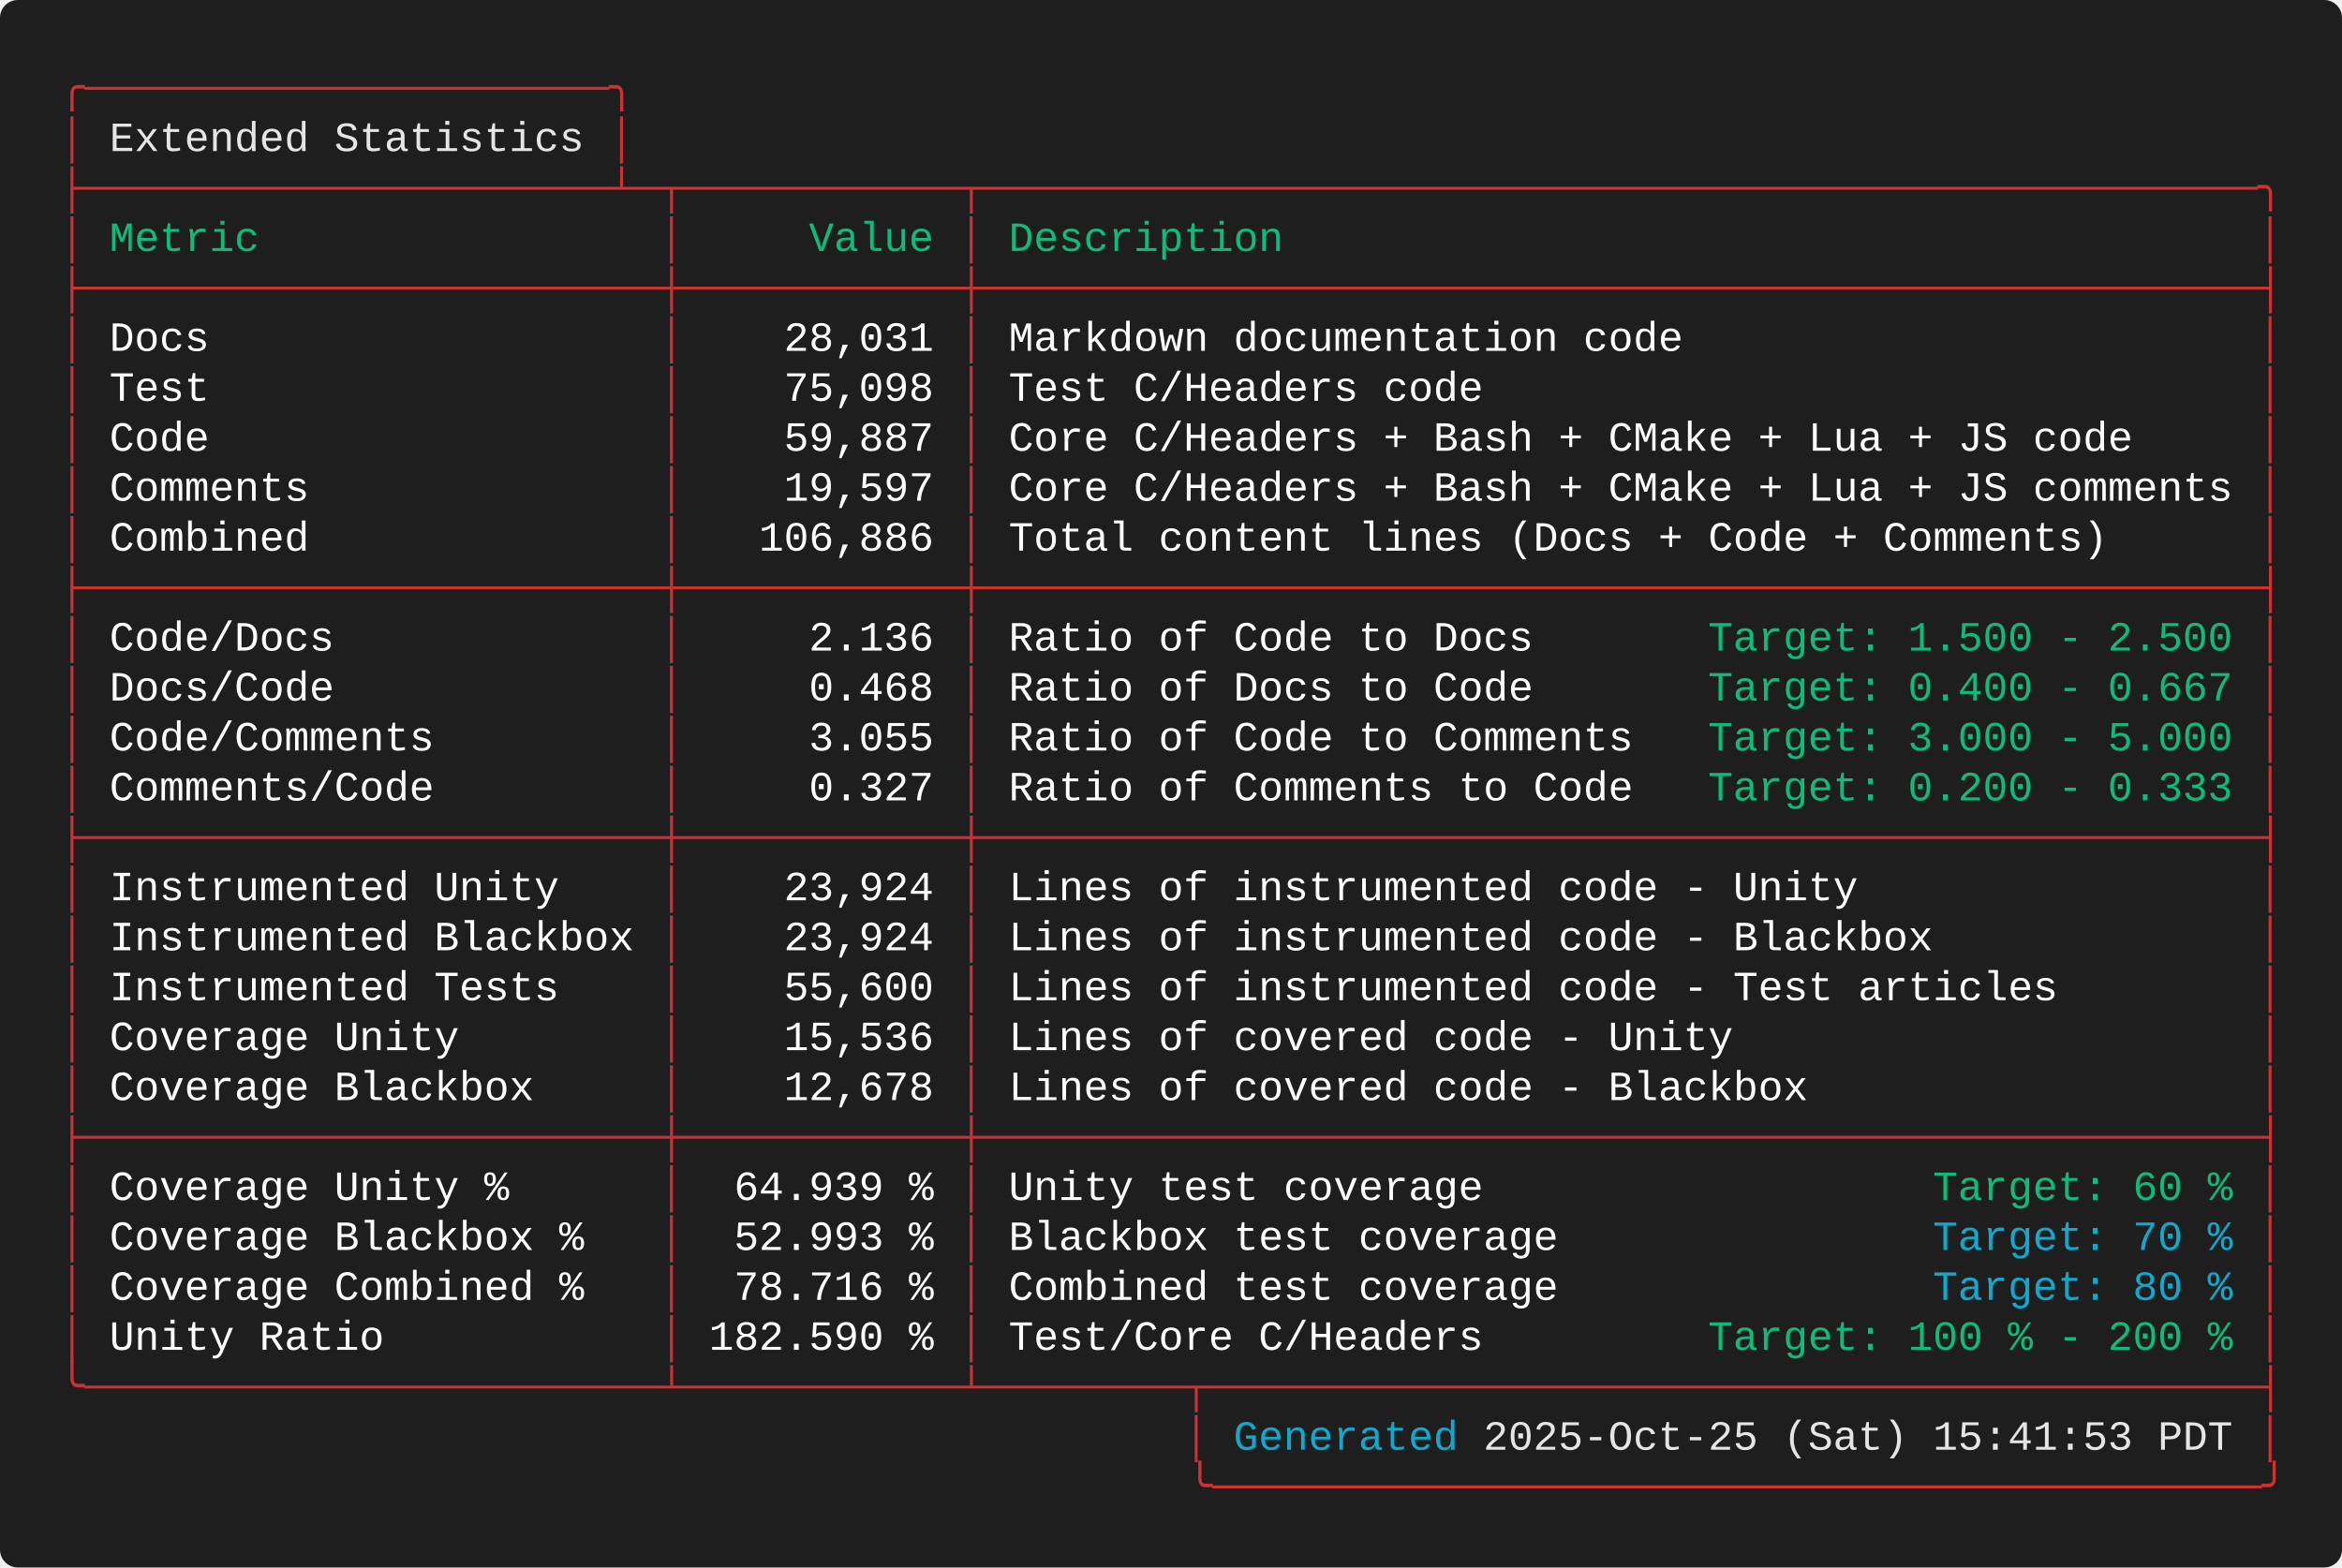
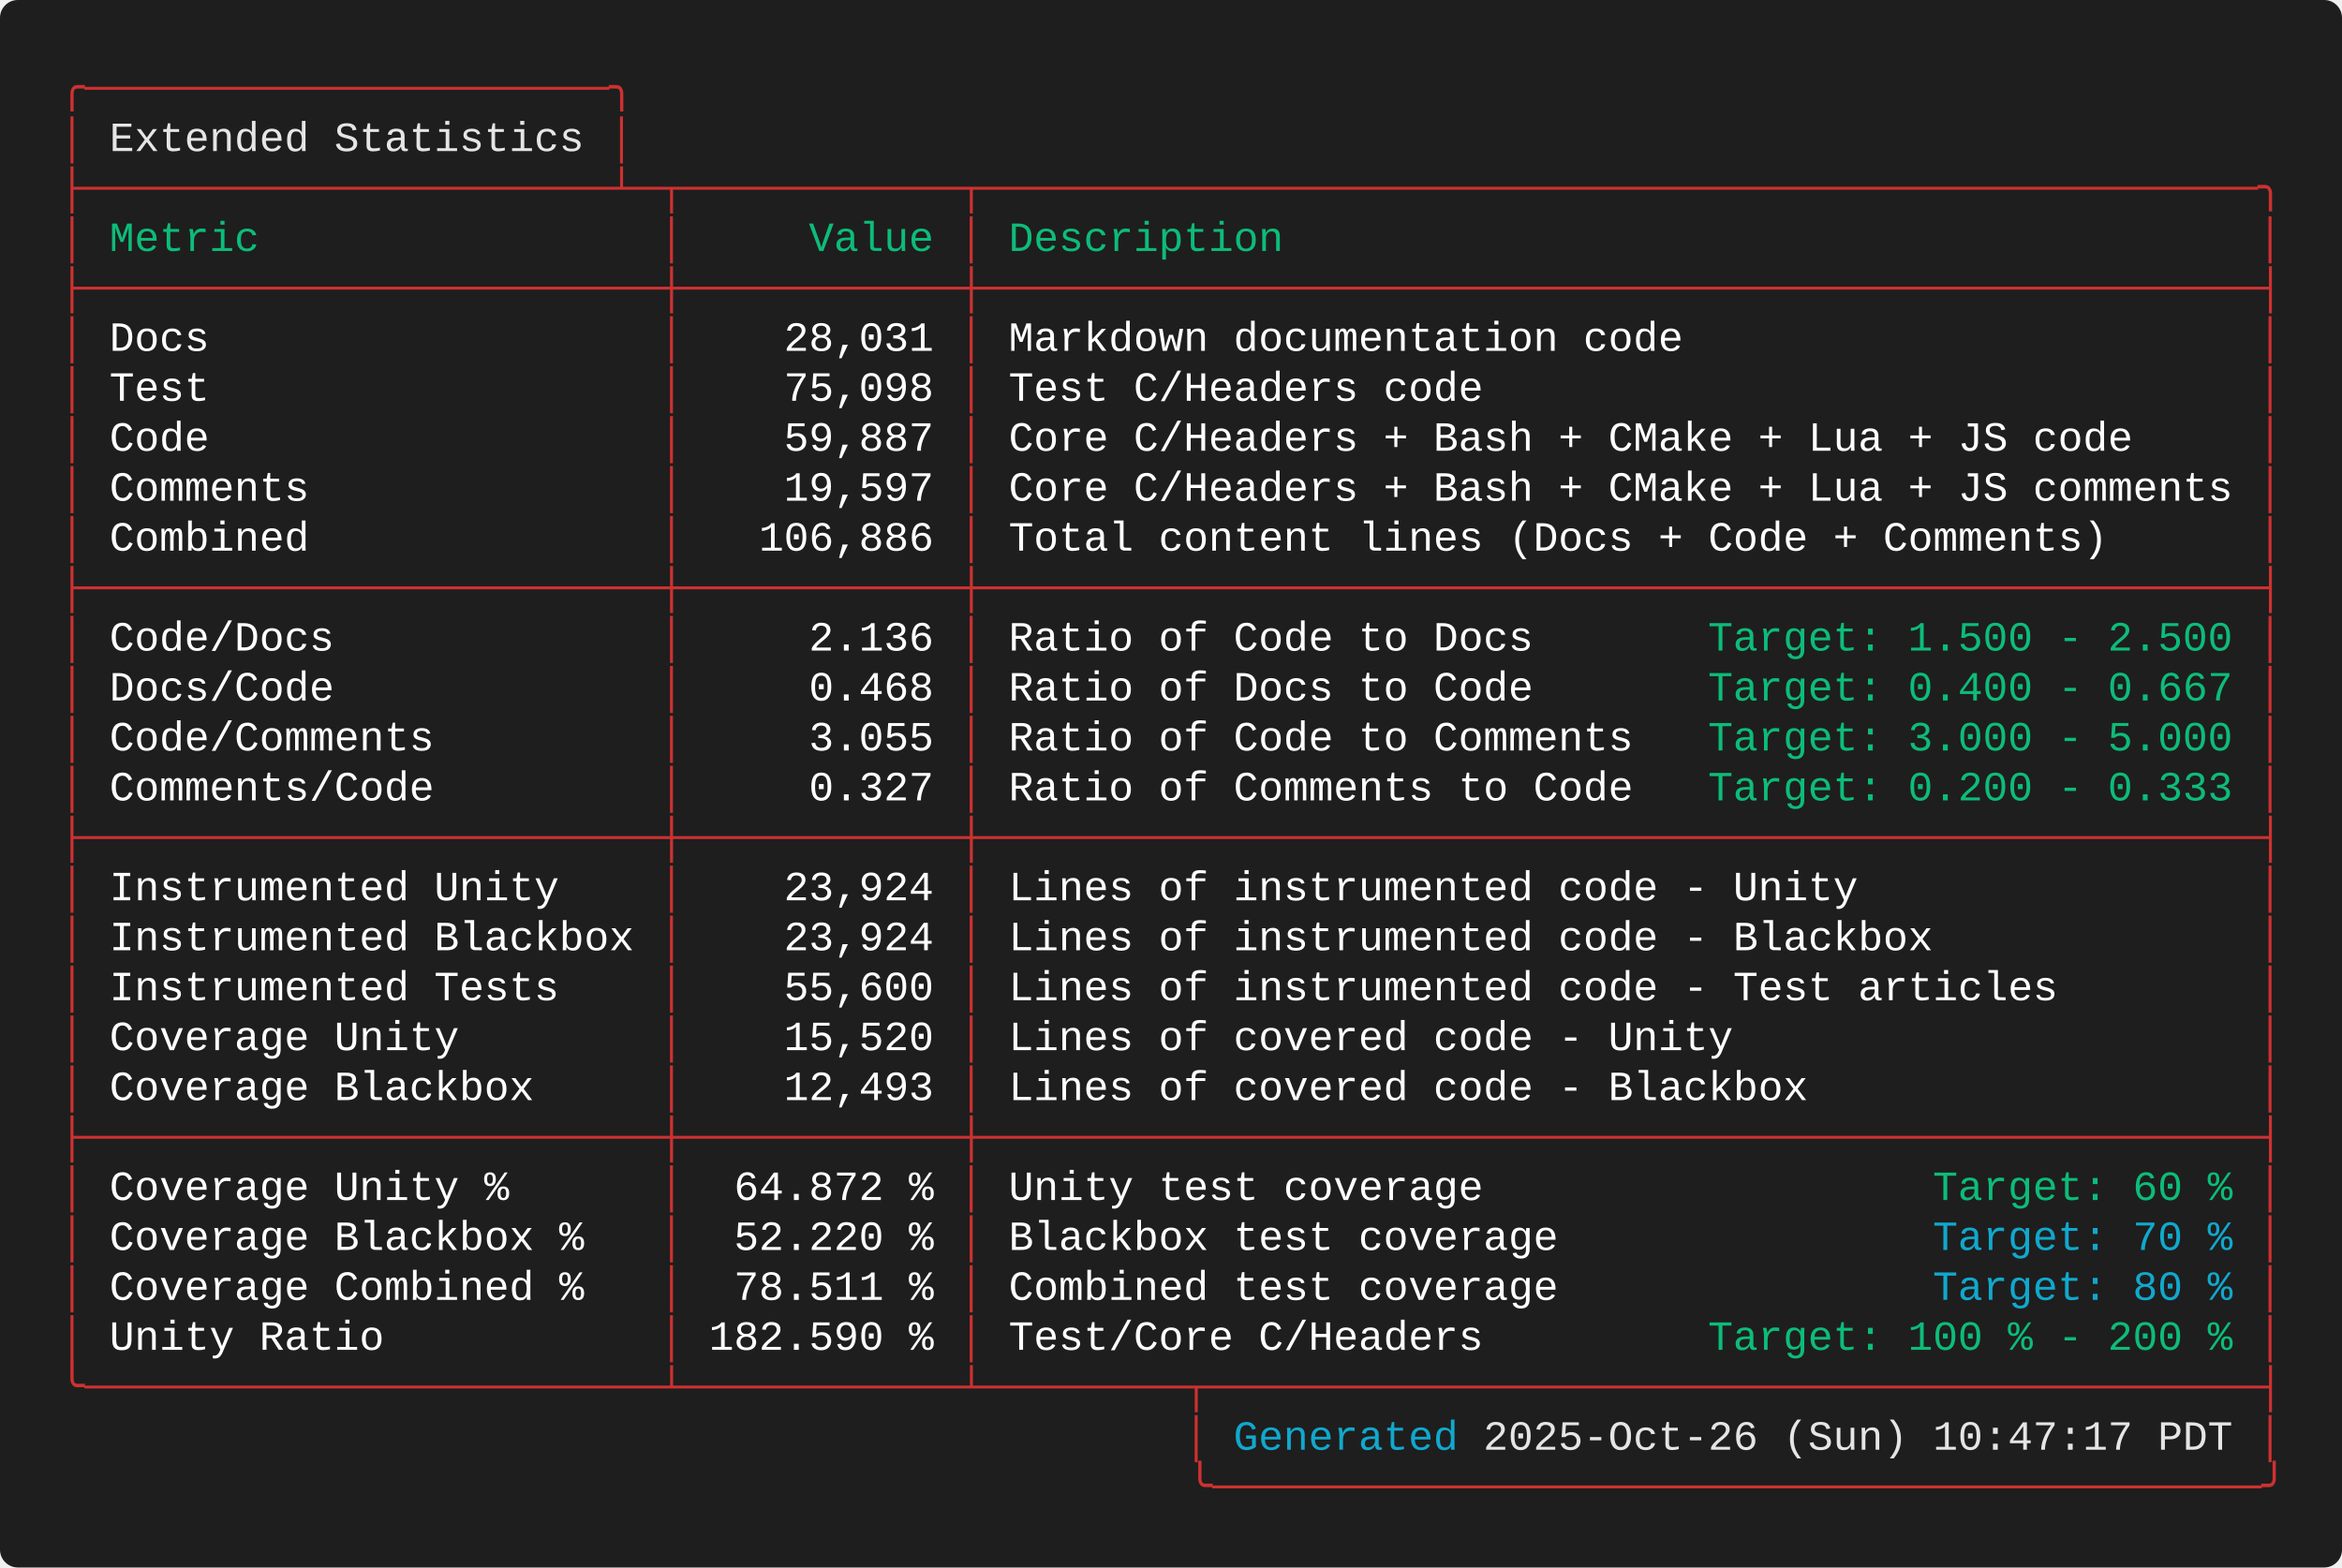
<svg xmlns="http://www.w3.org/2000/svg" width="787.60" height="527.20" viewBox="0 0 787.60 527.20">
  <defs>
    <style type="text/css">.terminal-text { font-family: 'Consolas', 'Consolas', 'Monaco', 'Courier New', monospace; }</style>
  </defs>
  <rect width="100%" height="100%" fill="#1e1e1e" rx="6" />
  <text x="20.00" y="34.00" font-size="14" class="terminal-text" xml:space="preserve" textLength="193.20" lengthAdjust="spacingAndGlyphs" fill="#cd3131">╭─────────────────────╮</text>
  <text x="20.00" y="50.80" font-size="14" class="terminal-text" xml:space="preserve" textLength="16.80" lengthAdjust="spacingAndGlyphs" fill="#cd3131">│ </text>
  <text x="36.80" y="50.80" font-size="14" class="terminal-text" xml:space="preserve" textLength="159.60" lengthAdjust="spacingAndGlyphs" fill="#e5e5e5">Extended Statistics</text>
  <text x="196.40" y="50.80" font-size="14" class="terminal-text" xml:space="preserve" textLength="8.40" lengthAdjust="spacingAndGlyphs" fill="#ffffff"> </text>
  <text x="204.80" y="50.80" font-size="14" class="terminal-text" xml:space="preserve" textLength="8.40" lengthAdjust="spacingAndGlyphs" fill="#cd3131">│</text>
  <text x="20.00" y="67.60" font-size="14" class="terminal-text" xml:space="preserve" textLength="747.60" lengthAdjust="spacingAndGlyphs" fill="#cd3131">├─────────────────────┴─┬───────────┬───────────────────────────────────────────────────╮</text>
  <text x="20.00" y="84.40" font-size="14" class="terminal-text" xml:space="preserve" textLength="8.40" lengthAdjust="spacingAndGlyphs" fill="#cd3131">│</text>
  <text x="28.40" y="84.40" font-size="14" class="terminal-text" xml:space="preserve" textLength="193.20" lengthAdjust="spacingAndGlyphs" fill="#0dbc79"> Metric                </text>
  <text x="221.60" y="84.40" font-size="14" class="terminal-text" xml:space="preserve" textLength="8.40" lengthAdjust="spacingAndGlyphs" fill="#cd3131">│</text>
  <text x="230.00" y="84.40" font-size="14" class="terminal-text" xml:space="preserve" textLength="92.40" lengthAdjust="spacingAndGlyphs" fill="#0dbc79">     Value </text>
  <text x="322.40" y="84.40" font-size="14" class="terminal-text" xml:space="preserve" textLength="8.40" lengthAdjust="spacingAndGlyphs" fill="#cd3131">│</text>
  <text x="330.80" y="84.40" font-size="14" class="terminal-text" xml:space="preserve" textLength="428.40" lengthAdjust="spacingAndGlyphs" fill="#0dbc79"> Description                                       </text>
  <text x="759.20" y="84.40" font-size="14" class="terminal-text" xml:space="preserve" textLength="8.40" lengthAdjust="spacingAndGlyphs" fill="#cd3131">│</text>
  <text x="20.00" y="101.20" font-size="14" class="terminal-text" xml:space="preserve" textLength="747.60" lengthAdjust="spacingAndGlyphs" fill="#cd3131">├───────────────────────┼───────────┼───────────────────────────────────────────────────┤</text>
  <text x="20.00" y="118.00" font-size="14" class="terminal-text" xml:space="preserve" textLength="8.40" lengthAdjust="spacingAndGlyphs" fill="#cd3131">│</text>
  <text x="28.40" y="118.00" font-size="14" class="terminal-text" xml:space="preserve" textLength="193.20" lengthAdjust="spacingAndGlyphs" fill="#ffffff"> Docs                  </text>
  <text x="221.60" y="118.00" font-size="14" class="terminal-text" xml:space="preserve" textLength="8.40" lengthAdjust="spacingAndGlyphs" fill="#cd3131">│</text>
  <text x="230.00" y="118.00" font-size="14" class="terminal-text" xml:space="preserve" textLength="92.40" lengthAdjust="spacingAndGlyphs" fill="#ffffff">    28,031 </text>
  <text x="322.40" y="118.00" font-size="14" class="terminal-text" xml:space="preserve" textLength="8.40" lengthAdjust="spacingAndGlyphs" fill="#cd3131">│</text>
  <text x="330.80" y="118.00" font-size="14" class="terminal-text" xml:space="preserve" textLength="428.40" lengthAdjust="spacingAndGlyphs" fill="#ffffff"> Markdown documentation code                       </text>
  <text x="759.20" y="118.00" font-size="14" class="terminal-text" xml:space="preserve" textLength="8.40" lengthAdjust="spacingAndGlyphs" fill="#cd3131">│</text>
  <text x="20.00" y="134.80" font-size="14" class="terminal-text" xml:space="preserve" textLength="8.40" lengthAdjust="spacingAndGlyphs" fill="#cd3131">│</text>
  <text x="28.40" y="134.80" font-size="14" class="terminal-text" xml:space="preserve" textLength="193.20" lengthAdjust="spacingAndGlyphs" fill="#ffffff"> Test                  </text>
  <text x="221.60" y="134.80" font-size="14" class="terminal-text" xml:space="preserve" textLength="8.40" lengthAdjust="spacingAndGlyphs" fill="#cd3131">│</text>
  <text x="230.00" y="134.80" font-size="14" class="terminal-text" xml:space="preserve" textLength="92.40" lengthAdjust="spacingAndGlyphs" fill="#ffffff">    75,098 </text>
  <text x="322.40" y="134.80" font-size="14" class="terminal-text" xml:space="preserve" textLength="8.40" lengthAdjust="spacingAndGlyphs" fill="#cd3131">│</text>
  <text x="330.80" y="134.80" font-size="14" class="terminal-text" xml:space="preserve" textLength="428.40" lengthAdjust="spacingAndGlyphs" fill="#ffffff"> Test C/Headers code                               </text>
  <text x="759.20" y="134.80" font-size="14" class="terminal-text" xml:space="preserve" textLength="8.40" lengthAdjust="spacingAndGlyphs" fill="#cd3131">│</text>
  <text x="20.00" y="151.60" font-size="14" class="terminal-text" xml:space="preserve" textLength="8.40" lengthAdjust="spacingAndGlyphs" fill="#cd3131">│</text>
  <text x="28.40" y="151.60" font-size="14" class="terminal-text" xml:space="preserve" textLength="193.20" lengthAdjust="spacingAndGlyphs" fill="#ffffff"> Code                  </text>
  <text x="221.60" y="151.60" font-size="14" class="terminal-text" xml:space="preserve" textLength="8.40" lengthAdjust="spacingAndGlyphs" fill="#cd3131">│</text>
  <text x="230.00" y="151.60" font-size="14" class="terminal-text" xml:space="preserve" textLength="92.40" lengthAdjust="spacingAndGlyphs" fill="#ffffff">    59,887 </text>
  <text x="322.40" y="151.60" font-size="14" class="terminal-text" xml:space="preserve" textLength="8.40" lengthAdjust="spacingAndGlyphs" fill="#cd3131">│</text>
  <text x="330.80" y="151.60" font-size="14" class="terminal-text" xml:space="preserve" textLength="428.40" lengthAdjust="spacingAndGlyphs" fill="#ffffff"> Core C/Headers + Bash + CMake + Lua + JS code     </text>
  <text x="759.20" y="151.60" font-size="14" class="terminal-text" xml:space="preserve" textLength="8.40" lengthAdjust="spacingAndGlyphs" fill="#cd3131">│</text>
  <text x="20.00" y="168.40" font-size="14" class="terminal-text" xml:space="preserve" textLength="8.40" lengthAdjust="spacingAndGlyphs" fill="#cd3131">│</text>
  <text x="28.40" y="168.40" font-size="14" class="terminal-text" xml:space="preserve" textLength="193.20" lengthAdjust="spacingAndGlyphs" fill="#ffffff"> Comments              </text>
  <text x="221.60" y="168.40" font-size="14" class="terminal-text" xml:space="preserve" textLength="8.40" lengthAdjust="spacingAndGlyphs" fill="#cd3131">│</text>
  <text x="230.00" y="168.40" font-size="14" class="terminal-text" xml:space="preserve" textLength="92.40" lengthAdjust="spacingAndGlyphs" fill="#ffffff">    19,597 </text>
  <text x="322.40" y="168.40" font-size="14" class="terminal-text" xml:space="preserve" textLength="8.40" lengthAdjust="spacingAndGlyphs" fill="#cd3131">│</text>
  <text x="330.80" y="168.40" font-size="14" class="terminal-text" xml:space="preserve" textLength="428.40" lengthAdjust="spacingAndGlyphs" fill="#ffffff"> Core C/Headers + Bash + CMake + Lua + JS comments </text>
  <text x="759.20" y="168.40" font-size="14" class="terminal-text" xml:space="preserve" textLength="8.40" lengthAdjust="spacingAndGlyphs" fill="#cd3131">│</text>
  <text x="20.00" y="185.20" font-size="14" class="terminal-text" xml:space="preserve" textLength="8.40" lengthAdjust="spacingAndGlyphs" fill="#cd3131">│</text>
  <text x="28.40" y="185.20" font-size="14" class="terminal-text" xml:space="preserve" textLength="193.20" lengthAdjust="spacingAndGlyphs" fill="#ffffff"> Combined              </text>
  <text x="221.60" y="185.20" font-size="14" class="terminal-text" xml:space="preserve" textLength="8.40" lengthAdjust="spacingAndGlyphs" fill="#cd3131">│</text>
  <text x="230.00" y="185.20" font-size="14" class="terminal-text" xml:space="preserve" textLength="92.40" lengthAdjust="spacingAndGlyphs" fill="#ffffff">   106,886 </text>
  <text x="322.40" y="185.20" font-size="14" class="terminal-text" xml:space="preserve" textLength="8.40" lengthAdjust="spacingAndGlyphs" fill="#cd3131">│</text>
  <text x="330.80" y="185.20" font-size="14" class="terminal-text" xml:space="preserve" textLength="428.40" lengthAdjust="spacingAndGlyphs" fill="#ffffff"> Total content lines (Docs + Code + Comments)      </text>
  <text x="759.20" y="185.20" font-size="14" class="terminal-text" xml:space="preserve" textLength="8.40" lengthAdjust="spacingAndGlyphs" fill="#cd3131">│</text>
  <text x="20.00" y="202.00" font-size="14" class="terminal-text" xml:space="preserve" textLength="747.60" lengthAdjust="spacingAndGlyphs" fill="#cd3131">├───────────────────────┼───────────┼───────────────────────────────────────────────────┤</text>
  <text x="20.00" y="218.80" font-size="14" class="terminal-text" xml:space="preserve" textLength="8.40" lengthAdjust="spacingAndGlyphs" fill="#cd3131">│</text>
  <text x="28.40" y="218.80" font-size="14" class="terminal-text" xml:space="preserve" textLength="193.20" lengthAdjust="spacingAndGlyphs" fill="#ffffff"> Code/Docs             </text>
  <text x="221.60" y="218.80" font-size="14" class="terminal-text" xml:space="preserve" textLength="8.40" lengthAdjust="spacingAndGlyphs" fill="#cd3131">│</text>
  <text x="230.00" y="218.80" font-size="14" class="terminal-text" xml:space="preserve" textLength="92.40" lengthAdjust="spacingAndGlyphs" fill="#ffffff">     2.136 </text>
  <text x="322.40" y="218.80" font-size="14" class="terminal-text" xml:space="preserve" textLength="8.40" lengthAdjust="spacingAndGlyphs" fill="#cd3131">│</text>
  <text x="330.80" y="218.80" font-size="14" class="terminal-text" xml:space="preserve" textLength="243.60" lengthAdjust="spacingAndGlyphs" fill="#ffffff"> Ratio of Code to Docs       </text>
  <text x="574.40" y="218.80" font-size="14" class="terminal-text" xml:space="preserve" textLength="176.40" lengthAdjust="spacingAndGlyphs" fill="#0dbc79">Target: 1.500 - 2.500</text>
  <text x="750.80" y="218.80" font-size="14" class="terminal-text" xml:space="preserve" textLength="8.40" lengthAdjust="spacingAndGlyphs" fill="#ffffff"> </text>
  <text x="759.20" y="218.80" font-size="14" class="terminal-text" xml:space="preserve" textLength="8.40" lengthAdjust="spacingAndGlyphs" fill="#cd3131">│</text>
  <text x="20.00" y="235.60" font-size="14" class="terminal-text" xml:space="preserve" textLength="8.40" lengthAdjust="spacingAndGlyphs" fill="#cd3131">│</text>
  <text x="28.40" y="235.60" font-size="14" class="terminal-text" xml:space="preserve" textLength="193.20" lengthAdjust="spacingAndGlyphs" fill="#ffffff"> Docs/Code             </text>
  <text x="221.60" y="235.60" font-size="14" class="terminal-text" xml:space="preserve" textLength="8.40" lengthAdjust="spacingAndGlyphs" fill="#cd3131">│</text>
  <text x="230.00" y="235.60" font-size="14" class="terminal-text" xml:space="preserve" textLength="92.40" lengthAdjust="spacingAndGlyphs" fill="#ffffff">     0.468 </text>
  <text x="322.40" y="235.60" font-size="14" class="terminal-text" xml:space="preserve" textLength="8.40" lengthAdjust="spacingAndGlyphs" fill="#cd3131">│</text>
  <text x="330.80" y="235.60" font-size="14" class="terminal-text" xml:space="preserve" textLength="243.60" lengthAdjust="spacingAndGlyphs" fill="#ffffff"> Ratio of Docs to Code       </text>
  <text x="574.40" y="235.60" font-size="14" class="terminal-text" xml:space="preserve" textLength="176.40" lengthAdjust="spacingAndGlyphs" fill="#0dbc79">Target: 0.400 - 0.667</text>
  <text x="750.80" y="235.60" font-size="14" class="terminal-text" xml:space="preserve" textLength="8.40" lengthAdjust="spacingAndGlyphs" fill="#ffffff"> </text>
  <text x="759.20" y="235.60" font-size="14" class="terminal-text" xml:space="preserve" textLength="8.40" lengthAdjust="spacingAndGlyphs" fill="#cd3131">│</text>
  <text x="20.00" y="252.40" font-size="14" class="terminal-text" xml:space="preserve" textLength="8.40" lengthAdjust="spacingAndGlyphs" fill="#cd3131">│</text>
  <text x="28.40" y="252.40" font-size="14" class="terminal-text" xml:space="preserve" textLength="193.20" lengthAdjust="spacingAndGlyphs" fill="#ffffff"> Code/Comments         </text>
  <text x="221.60" y="252.40" font-size="14" class="terminal-text" xml:space="preserve" textLength="8.40" lengthAdjust="spacingAndGlyphs" fill="#cd3131">│</text>
  <text x="230.00" y="252.40" font-size="14" class="terminal-text" xml:space="preserve" textLength="92.40" lengthAdjust="spacingAndGlyphs" fill="#ffffff">     3.055 </text>
  <text x="322.40" y="252.40" font-size="14" class="terminal-text" xml:space="preserve" textLength="8.40" lengthAdjust="spacingAndGlyphs" fill="#cd3131">│</text>
  <text x="330.80" y="252.40" font-size="14" class="terminal-text" xml:space="preserve" textLength="243.60" lengthAdjust="spacingAndGlyphs" fill="#ffffff"> Ratio of Code to Comments   </text>
  <text x="574.40" y="252.40" font-size="14" class="terminal-text" xml:space="preserve" textLength="176.40" lengthAdjust="spacingAndGlyphs" fill="#0dbc79">Target: 3.000 - 5.000</text>
  <text x="750.80" y="252.40" font-size="14" class="terminal-text" xml:space="preserve" textLength="8.40" lengthAdjust="spacingAndGlyphs" fill="#ffffff"> </text>
  <text x="759.20" y="252.40" font-size="14" class="terminal-text" xml:space="preserve" textLength="8.40" lengthAdjust="spacingAndGlyphs" fill="#cd3131">│</text>
  <text x="20.00" y="269.20" font-size="14" class="terminal-text" xml:space="preserve" textLength="8.40" lengthAdjust="spacingAndGlyphs" fill="#cd3131">│</text>
  <text x="28.40" y="269.20" font-size="14" class="terminal-text" xml:space="preserve" textLength="193.20" lengthAdjust="spacingAndGlyphs" fill="#ffffff"> Comments/Code         </text>
  <text x="221.60" y="269.20" font-size="14" class="terminal-text" xml:space="preserve" textLength="8.40" lengthAdjust="spacingAndGlyphs" fill="#cd3131">│</text>
  <text x="230.00" y="269.20" font-size="14" class="terminal-text" xml:space="preserve" textLength="92.40" lengthAdjust="spacingAndGlyphs" fill="#ffffff">     0.327 </text>
  <text x="322.40" y="269.20" font-size="14" class="terminal-text" xml:space="preserve" textLength="8.40" lengthAdjust="spacingAndGlyphs" fill="#cd3131">│</text>
  <text x="330.80" y="269.20" font-size="14" class="terminal-text" xml:space="preserve" textLength="243.60" lengthAdjust="spacingAndGlyphs" fill="#ffffff"> Ratio of Comments to Code   </text>
  <text x="574.40" y="269.20" font-size="14" class="terminal-text" xml:space="preserve" textLength="176.40" lengthAdjust="spacingAndGlyphs" fill="#0dbc79">Target: 0.200 - 0.333</text>
  <text x="750.80" y="269.20" font-size="14" class="terminal-text" xml:space="preserve" textLength="8.40" lengthAdjust="spacingAndGlyphs" fill="#ffffff"> </text>
  <text x="759.20" y="269.20" font-size="14" class="terminal-text" xml:space="preserve" textLength="8.40" lengthAdjust="spacingAndGlyphs" fill="#cd3131">│</text>
  <text x="20.00" y="286.00" font-size="14" class="terminal-text" xml:space="preserve" textLength="747.60" lengthAdjust="spacingAndGlyphs" fill="#cd3131">├───────────────────────┼───────────┼───────────────────────────────────────────────────┤</text>
  <text x="20.00" y="302.80" font-size="14" class="terminal-text" xml:space="preserve" textLength="8.40" lengthAdjust="spacingAndGlyphs" fill="#cd3131">│</text>
  <text x="28.40" y="302.80" font-size="14" class="terminal-text" xml:space="preserve" textLength="193.20" lengthAdjust="spacingAndGlyphs" fill="#ffffff"> Instrumented Unity    </text>
  <text x="221.60" y="302.80" font-size="14" class="terminal-text" xml:space="preserve" textLength="8.40" lengthAdjust="spacingAndGlyphs" fill="#cd3131">│</text>
  <text x="230.00" y="302.80" font-size="14" class="terminal-text" xml:space="preserve" textLength="92.40" lengthAdjust="spacingAndGlyphs" fill="#ffffff">    23,924 </text>
  <text x="322.40" y="302.80" font-size="14" class="terminal-text" xml:space="preserve" textLength="8.40" lengthAdjust="spacingAndGlyphs" fill="#cd3131">│</text>
  <text x="330.80" y="302.80" font-size="14" class="terminal-text" xml:space="preserve" textLength="428.40" lengthAdjust="spacingAndGlyphs" fill="#ffffff"> Lines of instrumented code - Unity                </text>
  <text x="759.20" y="302.80" font-size="14" class="terminal-text" xml:space="preserve" textLength="8.40" lengthAdjust="spacingAndGlyphs" fill="#cd3131">│</text>
  <text x="20.00" y="319.60" font-size="14" class="terminal-text" xml:space="preserve" textLength="8.40" lengthAdjust="spacingAndGlyphs" fill="#cd3131">│</text>
  <text x="28.40" y="319.60" font-size="14" class="terminal-text" xml:space="preserve" textLength="193.20" lengthAdjust="spacingAndGlyphs" fill="#ffffff"> Instrumented Blackbox </text>
  <text x="221.60" y="319.60" font-size="14" class="terminal-text" xml:space="preserve" textLength="8.40" lengthAdjust="spacingAndGlyphs" fill="#cd3131">│</text>
  <text x="230.00" y="319.60" font-size="14" class="terminal-text" xml:space="preserve" textLength="92.40" lengthAdjust="spacingAndGlyphs" fill="#ffffff">    23,924 </text>
  <text x="322.40" y="319.60" font-size="14" class="terminal-text" xml:space="preserve" textLength="8.40" lengthAdjust="spacingAndGlyphs" fill="#cd3131">│</text>
  <text x="330.80" y="319.60" font-size="14" class="terminal-text" xml:space="preserve" textLength="428.40" lengthAdjust="spacingAndGlyphs" fill="#ffffff"> Lines of instrumented code - Blackbox             </text>
  <text x="759.20" y="319.60" font-size="14" class="terminal-text" xml:space="preserve" textLength="8.40" lengthAdjust="spacingAndGlyphs" fill="#cd3131">│</text>
  <text x="20.00" y="336.40" font-size="14" class="terminal-text" xml:space="preserve" textLength="8.40" lengthAdjust="spacingAndGlyphs" fill="#cd3131">│</text>
  <text x="28.40" y="336.40" font-size="14" class="terminal-text" xml:space="preserve" textLength="193.20" lengthAdjust="spacingAndGlyphs" fill="#ffffff"> Instrumented Tests    </text>
  <text x="221.60" y="336.40" font-size="14" class="terminal-text" xml:space="preserve" textLength="8.40" lengthAdjust="spacingAndGlyphs" fill="#cd3131">│</text>
  <text x="230.00" y="336.40" font-size="14" class="terminal-text" xml:space="preserve" textLength="92.40" lengthAdjust="spacingAndGlyphs" fill="#ffffff">    55,600 </text>
  <text x="322.40" y="336.40" font-size="14" class="terminal-text" xml:space="preserve" textLength="8.40" lengthAdjust="spacingAndGlyphs" fill="#cd3131">│</text>
  <text x="330.80" y="336.40" font-size="14" class="terminal-text" xml:space="preserve" textLength="428.40" lengthAdjust="spacingAndGlyphs" fill="#ffffff"> Lines of instrumented code - Test articles        </text>
  <text x="759.20" y="336.40" font-size="14" class="terminal-text" xml:space="preserve" textLength="8.40" lengthAdjust="spacingAndGlyphs" fill="#cd3131">│</text>
  <text x="20.00" y="353.20" font-size="14" class="terminal-text" xml:space="preserve" textLength="8.40" lengthAdjust="spacingAndGlyphs" fill="#cd3131">│</text>
  <text x="28.40" y="353.20" font-size="14" class="terminal-text" xml:space="preserve" textLength="193.20" lengthAdjust="spacingAndGlyphs" fill="#ffffff"> Coverage Unity        </text>
  <text x="221.60" y="353.20" font-size="14" class="terminal-text" xml:space="preserve" textLength="8.40" lengthAdjust="spacingAndGlyphs" fill="#cd3131">│</text>
-   <text x="230.00" y="353.20" font-size="14" class="terminal-text" xml:space="preserve" textLength="92.40" lengthAdjust="spacingAndGlyphs" fill="#ffffff">    15,536 </text>
+   <text x="230.00" y="353.20" font-size="14" class="terminal-text" xml:space="preserve" textLength="92.40" lengthAdjust="spacingAndGlyphs" fill="#ffffff">    15,520 </text>
  <text x="322.40" y="353.20" font-size="14" class="terminal-text" xml:space="preserve" textLength="8.40" lengthAdjust="spacingAndGlyphs" fill="#cd3131">│</text>
  <text x="330.80" y="353.20" font-size="14" class="terminal-text" xml:space="preserve" textLength="428.40" lengthAdjust="spacingAndGlyphs" fill="#ffffff"> Lines of covered code - Unity                     </text>
  <text x="759.20" y="353.20" font-size="14" class="terminal-text" xml:space="preserve" textLength="8.40" lengthAdjust="spacingAndGlyphs" fill="#cd3131">│</text>
  <text x="20.00" y="370.00" font-size="14" class="terminal-text" xml:space="preserve" textLength="8.40" lengthAdjust="spacingAndGlyphs" fill="#cd3131">│</text>
  <text x="28.40" y="370.00" font-size="14" class="terminal-text" xml:space="preserve" textLength="193.20" lengthAdjust="spacingAndGlyphs" fill="#ffffff"> Coverage Blackbox     </text>
  <text x="221.60" y="370.00" font-size="14" class="terminal-text" xml:space="preserve" textLength="8.40" lengthAdjust="spacingAndGlyphs" fill="#cd3131">│</text>
-   <text x="230.00" y="370.00" font-size="14" class="terminal-text" xml:space="preserve" textLength="92.40" lengthAdjust="spacingAndGlyphs" fill="#ffffff">    12,678 </text>
+   <text x="230.00" y="370.00" font-size="14" class="terminal-text" xml:space="preserve" textLength="92.40" lengthAdjust="spacingAndGlyphs" fill="#ffffff">    12,493 </text>
  <text x="322.40" y="370.00" font-size="14" class="terminal-text" xml:space="preserve" textLength="8.40" lengthAdjust="spacingAndGlyphs" fill="#cd3131">│</text>
  <text x="330.80" y="370.00" font-size="14" class="terminal-text" xml:space="preserve" textLength="428.40" lengthAdjust="spacingAndGlyphs" fill="#ffffff"> Lines of covered code - Blackbox                  </text>
  <text x="759.20" y="370.00" font-size="14" class="terminal-text" xml:space="preserve" textLength="8.40" lengthAdjust="spacingAndGlyphs" fill="#cd3131">│</text>
  <text x="20.00" y="386.80" font-size="14" class="terminal-text" xml:space="preserve" textLength="747.60" lengthAdjust="spacingAndGlyphs" fill="#cd3131">├───────────────────────┼───────────┼───────────────────────────────────────────────────┤</text>
  <text x="20.00" y="403.60" font-size="14" class="terminal-text" xml:space="preserve" textLength="8.40" lengthAdjust="spacingAndGlyphs" fill="#cd3131">│</text>
  <text x="28.40" y="403.60" font-size="14" class="terminal-text" xml:space="preserve" textLength="193.20" lengthAdjust="spacingAndGlyphs" fill="#ffffff"> Coverage Unity %      </text>
  <text x="221.60" y="403.60" font-size="14" class="terminal-text" xml:space="preserve" textLength="8.40" lengthAdjust="spacingAndGlyphs" fill="#cd3131">│</text>
-   <text x="230.00" y="403.60" font-size="14" class="terminal-text" xml:space="preserve" textLength="92.40" lengthAdjust="spacingAndGlyphs" fill="#ffffff">  64.939 % </text>
+   <text x="230.00" y="403.60" font-size="14" class="terminal-text" xml:space="preserve" textLength="92.40" lengthAdjust="spacingAndGlyphs" fill="#ffffff">  64.872 % </text>
  <text x="322.40" y="403.60" font-size="14" class="terminal-text" xml:space="preserve" textLength="8.40" lengthAdjust="spacingAndGlyphs" fill="#cd3131">│</text>
  <text x="330.80" y="403.60" font-size="14" class="terminal-text" xml:space="preserve" textLength="319.20" lengthAdjust="spacingAndGlyphs" fill="#ffffff"> Unity test coverage                  </text>
  <text x="650.00" y="403.60" font-size="14" class="terminal-text" xml:space="preserve" textLength="100.80" lengthAdjust="spacingAndGlyphs" fill="#0dbc79">Target: 60 %</text>
  <text x="750.80" y="403.60" font-size="14" class="terminal-text" xml:space="preserve" textLength="8.40" lengthAdjust="spacingAndGlyphs" fill="#ffffff"> </text>
  <text x="759.20" y="403.60" font-size="14" class="terminal-text" xml:space="preserve" textLength="8.40" lengthAdjust="spacingAndGlyphs" fill="#cd3131">│</text>
  <text x="20.00" y="420.40" font-size="14" class="terminal-text" xml:space="preserve" textLength="8.40" lengthAdjust="spacingAndGlyphs" fill="#cd3131">│</text>
  <text x="28.40" y="420.40" font-size="14" class="terminal-text" xml:space="preserve" textLength="193.20" lengthAdjust="spacingAndGlyphs" fill="#ffffff"> Coverage Blackbox %   </text>
  <text x="221.60" y="420.40" font-size="14" class="terminal-text" xml:space="preserve" textLength="8.40" lengthAdjust="spacingAndGlyphs" fill="#cd3131">│</text>
-   <text x="230.00" y="420.40" font-size="14" class="terminal-text" xml:space="preserve" textLength="92.40" lengthAdjust="spacingAndGlyphs" fill="#ffffff">  52.993 % </text>
+   <text x="230.00" y="420.40" font-size="14" class="terminal-text" xml:space="preserve" textLength="92.40" lengthAdjust="spacingAndGlyphs" fill="#ffffff">  52.220 % </text>
  <text x="322.40" y="420.40" font-size="14" class="terminal-text" xml:space="preserve" textLength="8.40" lengthAdjust="spacingAndGlyphs" fill="#cd3131">│</text>
  <text x="330.80" y="420.40" font-size="14" class="terminal-text" xml:space="preserve" textLength="319.20" lengthAdjust="spacingAndGlyphs" fill="#ffffff"> Blackbox test coverage               </text>
  <text x="650.00" y="420.40" font-size="14" class="terminal-text" xml:space="preserve" textLength="100.80" lengthAdjust="spacingAndGlyphs" fill="#11a8cd">Target: 70 %</text>
  <text x="750.80" y="420.40" font-size="14" class="terminal-text" xml:space="preserve" textLength="8.40" lengthAdjust="spacingAndGlyphs" fill="#ffffff"> </text>
  <text x="759.20" y="420.40" font-size="14" class="terminal-text" xml:space="preserve" textLength="8.40" lengthAdjust="spacingAndGlyphs" fill="#cd3131">│</text>
  <text x="20.00" y="437.20" font-size="14" class="terminal-text" xml:space="preserve" textLength="8.40" lengthAdjust="spacingAndGlyphs" fill="#cd3131">│</text>
  <text x="28.40" y="437.20" font-size="14" class="terminal-text" xml:space="preserve" textLength="193.20" lengthAdjust="spacingAndGlyphs" fill="#ffffff"> Coverage Combined %   </text>
  <text x="221.60" y="437.20" font-size="14" class="terminal-text" xml:space="preserve" textLength="8.40" lengthAdjust="spacingAndGlyphs" fill="#cd3131">│</text>
-   <text x="230.00" y="437.20" font-size="14" class="terminal-text" xml:space="preserve" textLength="92.40" lengthAdjust="spacingAndGlyphs" fill="#ffffff">  78.716 % </text>
+   <text x="230.00" y="437.20" font-size="14" class="terminal-text" xml:space="preserve" textLength="92.40" lengthAdjust="spacingAndGlyphs" fill="#ffffff">  78.511 % </text>
  <text x="322.40" y="437.20" font-size="14" class="terminal-text" xml:space="preserve" textLength="8.40" lengthAdjust="spacingAndGlyphs" fill="#cd3131">│</text>
  <text x="330.80" y="437.20" font-size="14" class="terminal-text" xml:space="preserve" textLength="319.20" lengthAdjust="spacingAndGlyphs" fill="#ffffff"> Combined test coverage               </text>
  <text x="650.00" y="437.20" font-size="14" class="terminal-text" xml:space="preserve" textLength="100.80" lengthAdjust="spacingAndGlyphs" fill="#11a8cd">Target: 80 %</text>
  <text x="750.80" y="437.20" font-size="14" class="terminal-text" xml:space="preserve" textLength="8.40" lengthAdjust="spacingAndGlyphs" fill="#ffffff"> </text>
  <text x="759.20" y="437.20" font-size="14" class="terminal-text" xml:space="preserve" textLength="8.40" lengthAdjust="spacingAndGlyphs" fill="#cd3131">│</text>
  <text x="20.00" y="454.00" font-size="14" class="terminal-text" xml:space="preserve" textLength="8.40" lengthAdjust="spacingAndGlyphs" fill="#cd3131">│</text>
  <text x="28.40" y="454.00" font-size="14" class="terminal-text" xml:space="preserve" textLength="193.20" lengthAdjust="spacingAndGlyphs" fill="#ffffff"> Unity Ratio           </text>
  <text x="221.60" y="454.00" font-size="14" class="terminal-text" xml:space="preserve" textLength="8.40" lengthAdjust="spacingAndGlyphs" fill="#cd3131">│</text>
  <text x="230.00" y="454.00" font-size="14" class="terminal-text" xml:space="preserve" textLength="92.40" lengthAdjust="spacingAndGlyphs" fill="#ffffff"> 182.590 % </text>
  <text x="322.40" y="454.00" font-size="14" class="terminal-text" xml:space="preserve" textLength="8.40" lengthAdjust="spacingAndGlyphs" fill="#cd3131">│</text>
  <text x="330.80" y="454.00" font-size="14" class="terminal-text" xml:space="preserve" textLength="243.60" lengthAdjust="spacingAndGlyphs" fill="#ffffff"> Test/Core C/Headers         </text>
  <text x="574.40" y="454.00" font-size="14" class="terminal-text" xml:space="preserve" textLength="176.40" lengthAdjust="spacingAndGlyphs" fill="#0dbc79">Target: 100 % - 200 %</text>
  <text x="750.80" y="454.00" font-size="14" class="terminal-text" xml:space="preserve" textLength="8.40" lengthAdjust="spacingAndGlyphs" fill="#ffffff"> </text>
  <text x="759.20" y="454.00" font-size="14" class="terminal-text" xml:space="preserve" textLength="8.40" lengthAdjust="spacingAndGlyphs" fill="#cd3131">│</text>
  <text x="20.00" y="470.80" font-size="14" class="terminal-text" xml:space="preserve" textLength="747.60" lengthAdjust="spacingAndGlyphs" fill="#cd3131">╰───────────────────────┴───────────┴────────┬──────────────────────────────────────────┤</text>
  <text x="20.00" y="487.60" font-size="14" class="terminal-text" xml:space="preserve" textLength="394.80" lengthAdjust="spacingAndGlyphs" fill="#cd3131">                                             │ </text>
  <text x="414.80" y="487.60" font-size="14" class="terminal-text" xml:space="preserve" textLength="75.60" lengthAdjust="spacingAndGlyphs" fill="#11a8cd">Generated</text>
-   <text x="490.40" y="487.60" font-size="14" class="terminal-text" xml:space="preserve" textLength="260.40" lengthAdjust="spacingAndGlyphs" fill="#e5e5e5"> 2025-Oct-25 (Sat) 15:41:53 PDT</text>
+   <text x="490.40" y="487.60" font-size="14" class="terminal-text" xml:space="preserve" textLength="260.40" lengthAdjust="spacingAndGlyphs" fill="#e5e5e5"> 2025-Oct-26 (Sun) 10:47:17 PDT</text>
  <text x="750.80" y="487.60" font-size="14" class="terminal-text" xml:space="preserve" textLength="8.40" lengthAdjust="spacingAndGlyphs" fill="#ffffff"> </text>
  <text x="759.20" y="487.60" font-size="14" class="terminal-text" xml:space="preserve" textLength="8.40" lengthAdjust="spacingAndGlyphs" fill="#cd3131">│</text>
  <text x="20.00" y="504.40" font-size="14" class="terminal-text" xml:space="preserve" textLength="747.60" lengthAdjust="spacingAndGlyphs" fill="#cd3131">                                             ╰──────────────────────────────────────────╯</text>
</svg>
